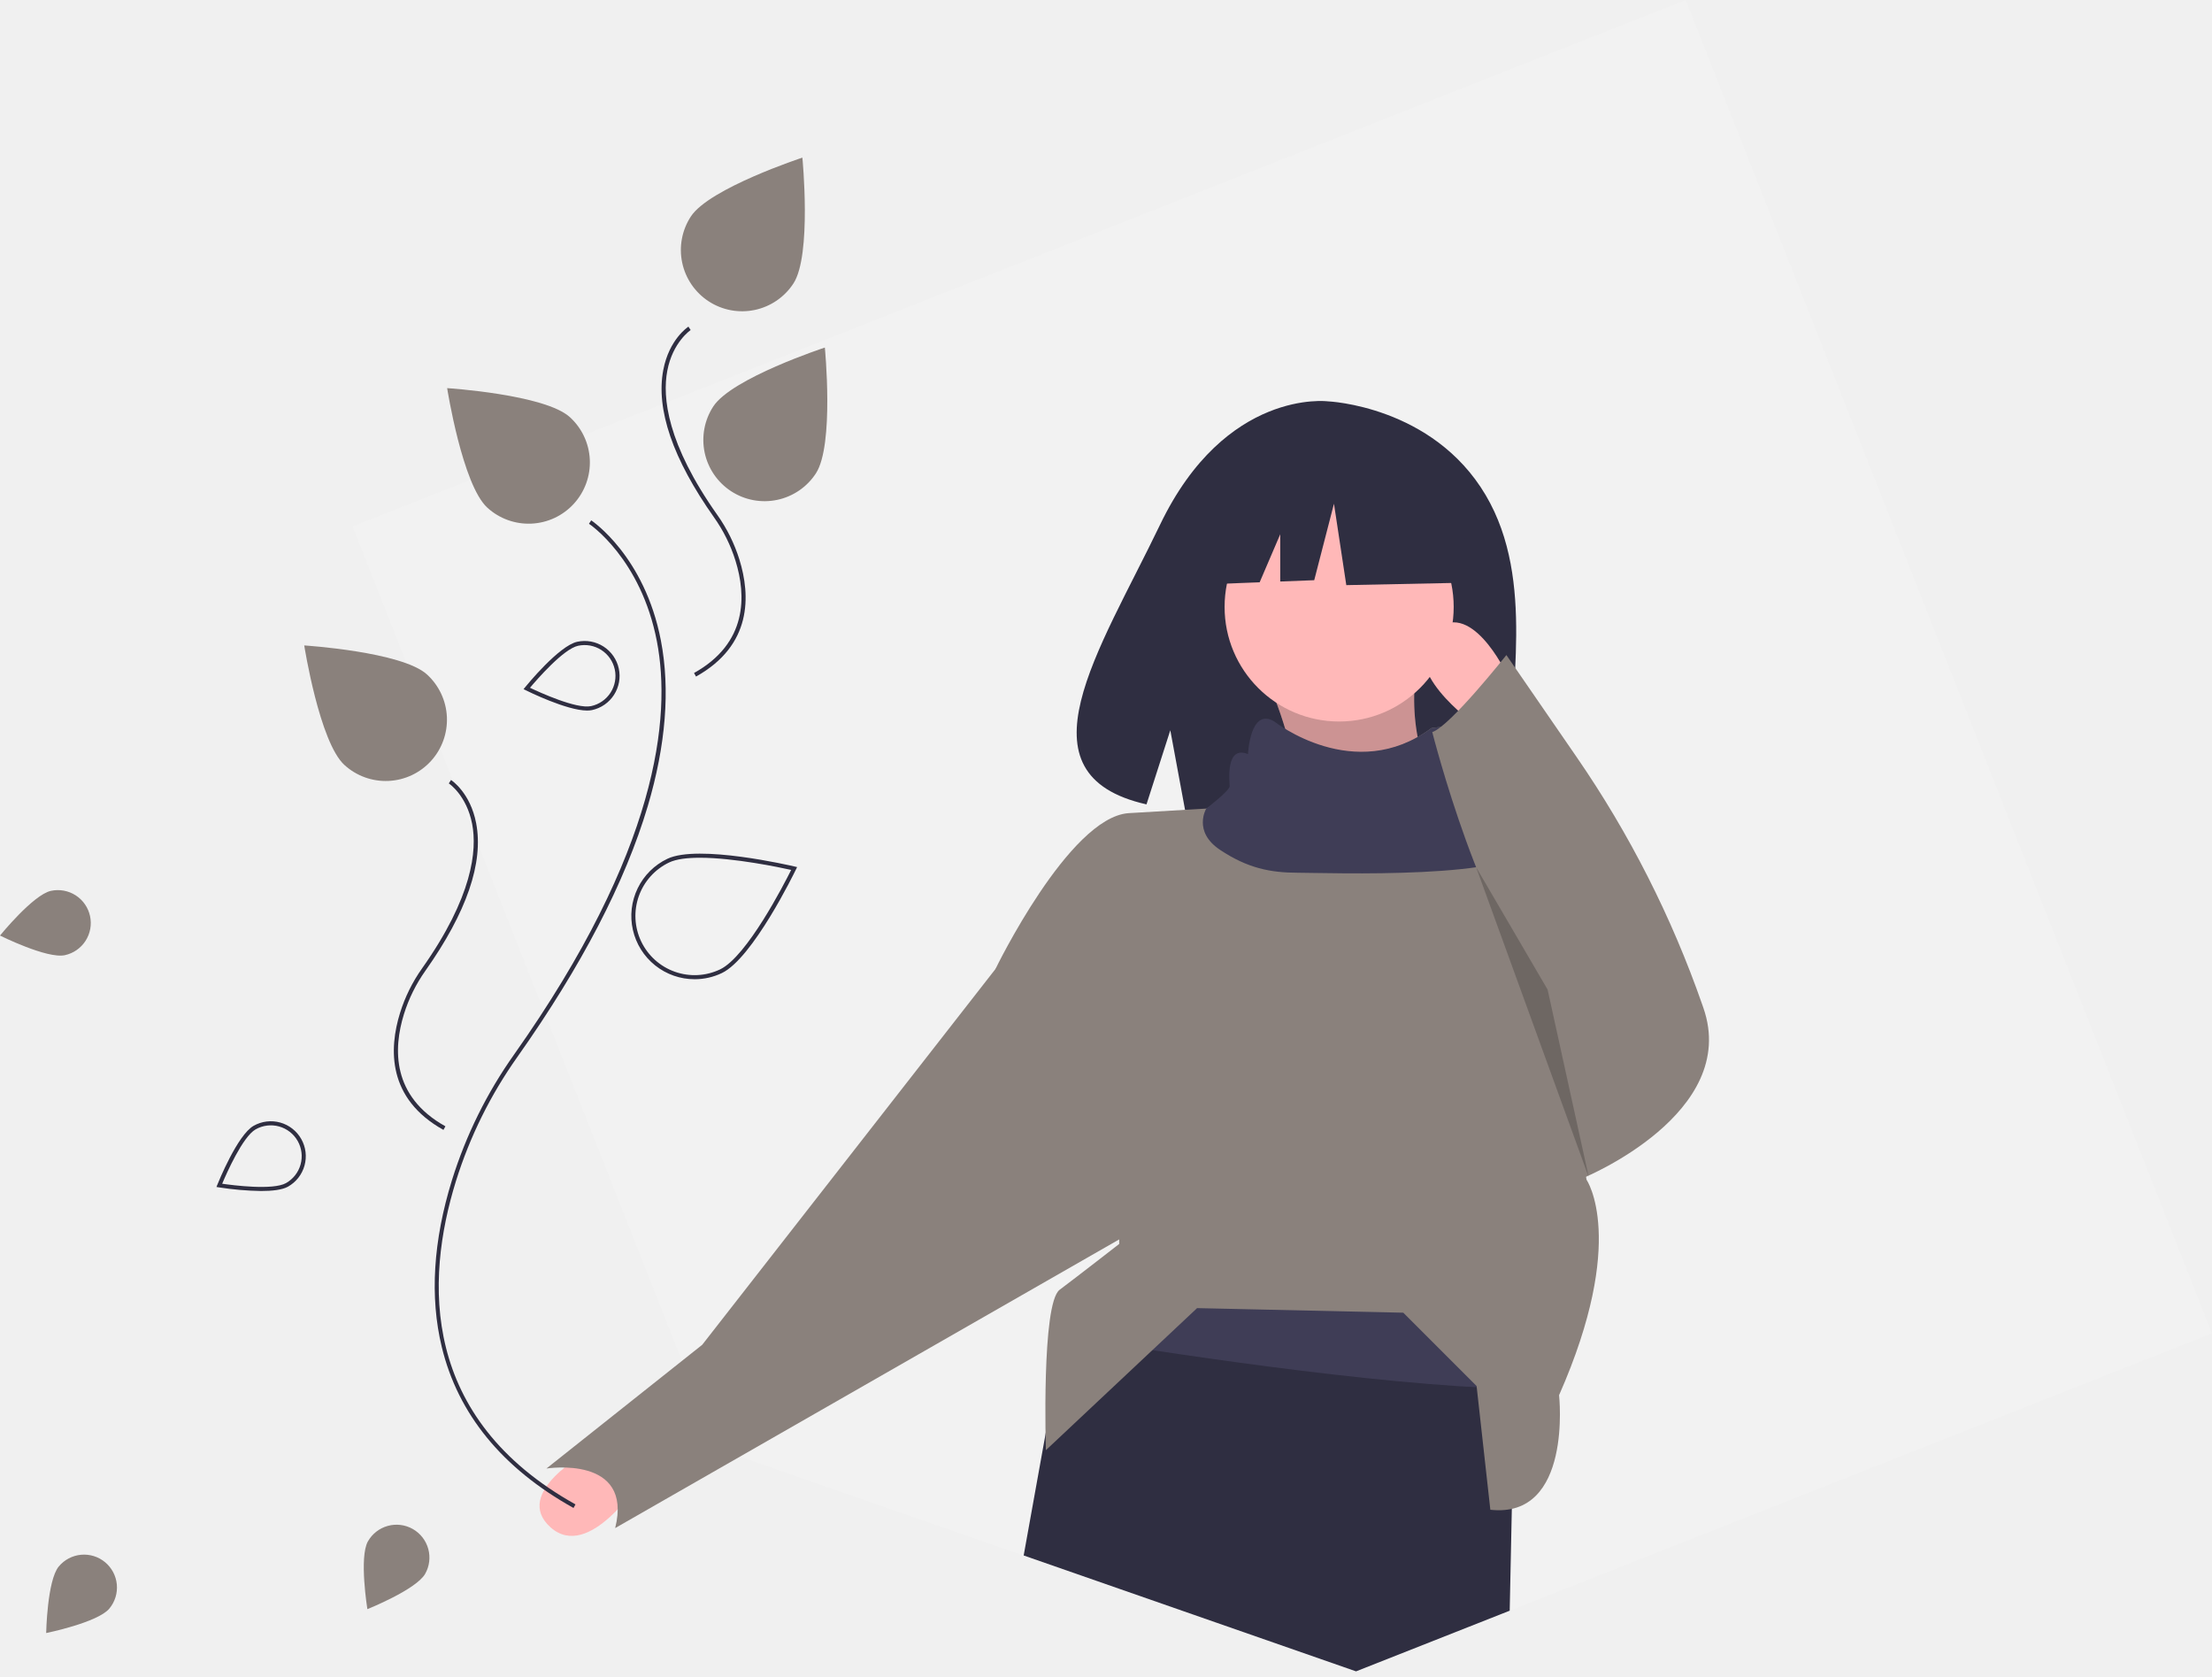
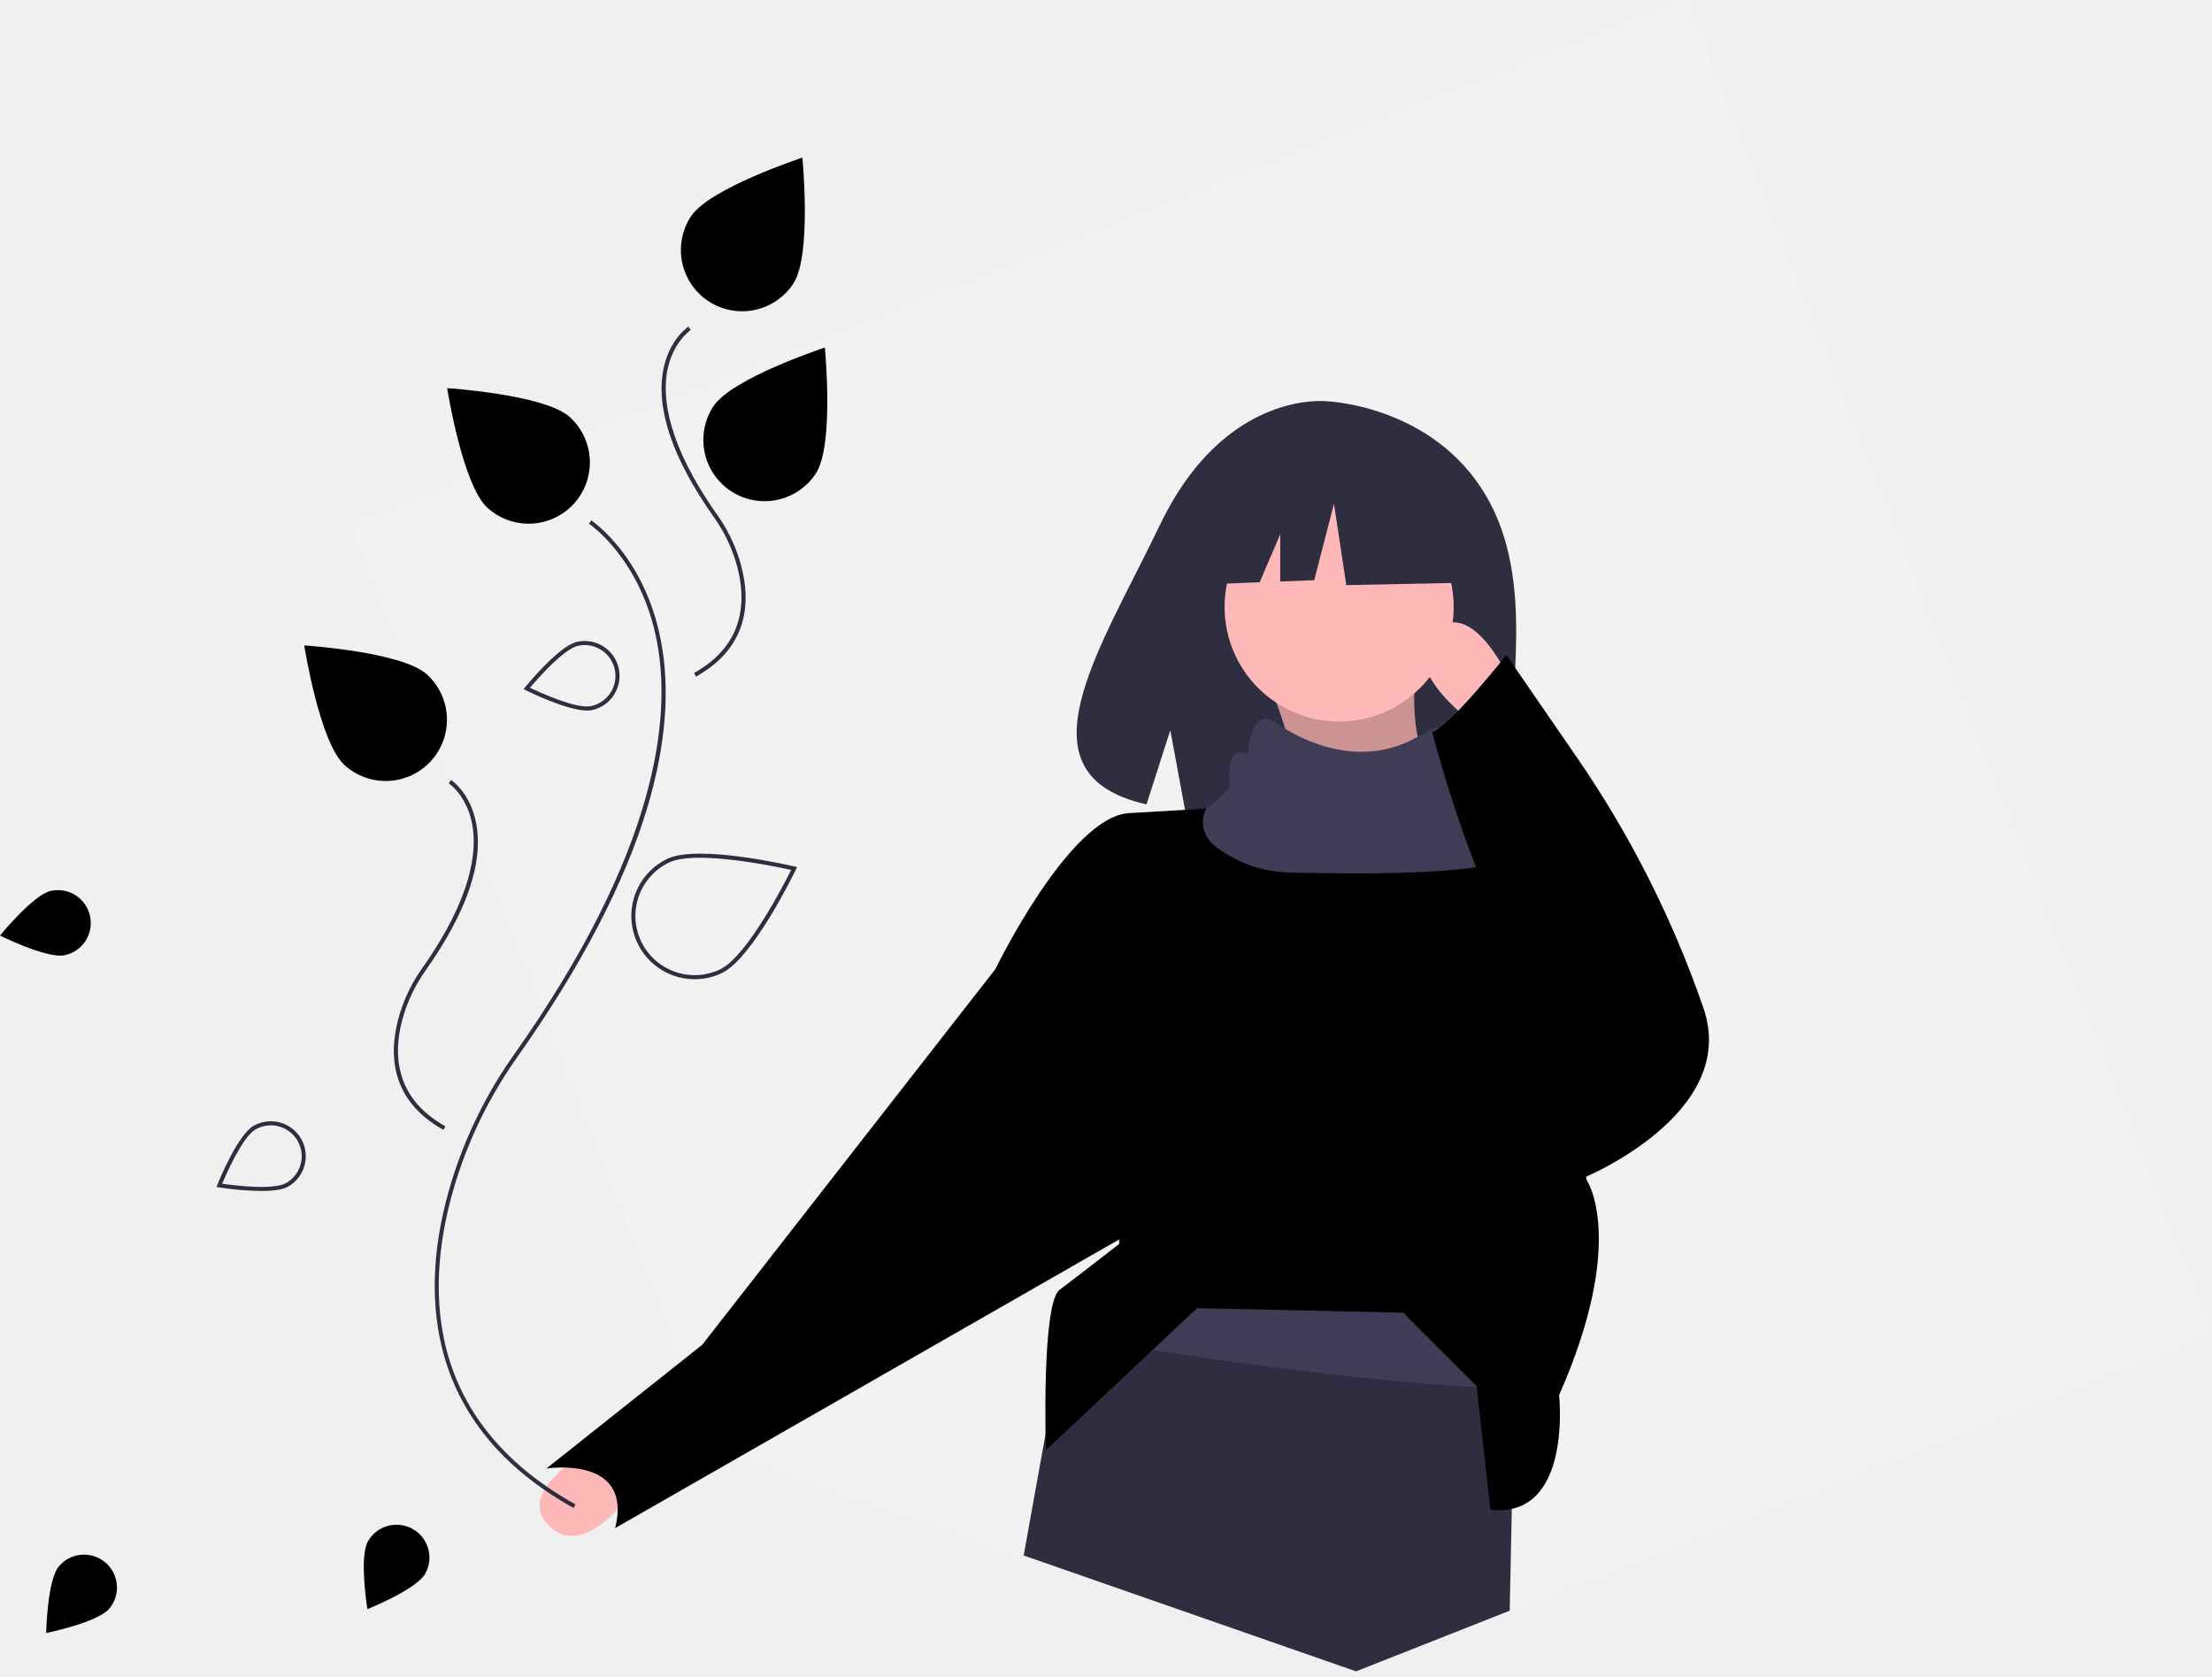
<svg xmlns="http://www.w3.org/2000/svg" width="425" height="322" viewBox="0 0 425 322" fill="none">
  <g clip-path="url(#clip0)">
    <path d="M425 256.137L290.065 309.412L260.542 321.066L196.683 298.805L142.185 279.807L137.658 278.23L131.024 261.425L104.648 194.616L91.408 161.077L87.427 150.995L84.547 143.699L78.13 127.443L67.738 101.125L90.435 92.165L112.113 83.606L127.694 77.455L323.875 0L425 256.137Z" fill="#F2F2F2" />
-     <path d="M9.783 171.133C11.422 170.779 13.134 171.089 14.544 171.997C15.953 172.905 16.944 174.335 17.299 175.974C17.654 177.613 17.343 179.325 16.435 180.734C15.527 182.144 14.097 183.135 12.458 183.49C9.046 184.229 0 179.719 0 179.719C0 179.719 6.371 171.872 9.783 171.133Z" fill="#8A817C" />
-     <path d="M11.294 300.917C12.367 299.629 13.907 298.819 15.577 298.667C17.246 298.514 18.908 299.031 20.196 300.104C21.485 301.177 22.294 302.717 22.447 304.387C22.599 306.057 22.082 307.718 21.01 309.007C18.776 311.69 8.871 313.706 8.871 313.706C8.871 313.706 9.06 303.6 11.294 300.917Z" fill="#8A817C" />
+     <path d="M9.783 171.133C11.422 170.779 13.134 171.089 14.544 171.997C15.953 172.905 16.944 174.335 17.299 175.974C17.654 177.613 17.343 179.325 16.435 180.734C15.527 182.144 14.097 183.135 12.458 183.49C9.046 184.229 0 179.719 0 179.719C0 179.719 6.371 171.872 9.783 171.133Z" fill="black" />
+     <path d="M11.294 300.917C12.367 299.629 13.907 298.819 15.577 298.667C17.246 298.514 18.908 299.031 20.196 300.104C21.485 301.177 22.294 302.717 22.447 304.387C22.599 306.057 22.082 307.718 21.01 309.007C18.776 311.69 8.871 313.706 8.871 313.706C8.871 313.706 9.06 303.6 11.294 300.917Z" fill="black" />
    <path d="M285.445 95.105C275.261 77.898 255.114 77.096 255.114 77.096C255.114 77.096 235.482 74.586 222.888 100.792C211.15 125.218 194.949 148.802 220.28 154.52L224.856 140.279L227.689 155.581C231.296 155.84 234.914 155.902 238.527 155.766C265.655 154.89 291.49 156.022 290.658 146.288C289.552 133.347 295.243 111.661 285.445 95.105Z" fill="#2F2E41" />
    <path d="M243.646 131.118C247.155 138.88 249.368 148.132 250.689 158.409L278.861 156.648C272.384 147.47 270.234 136.936 272.698 124.955L243.646 131.118Z" fill="#FFB8B8" />
    <path opacity="0.2" d="M243.646 131.118C247.155 138.88 249.368 148.132 250.689 158.409L278.861 156.648C272.384 147.47 270.234 136.936 272.698 124.955L243.646 131.118Z" fill="black" />
    <path d="M112.938 278.901C112.938 278.901 98.358 286.711 105.757 293.379C113.155 300.047 122.929 284.553 122.929 284.553L112.938 278.901Z" fill="#FFB8B8" />
    <path d="M291.187 256.129L290.959 266.799L290.473 289.853L290.065 309.412L260.542 321.066L196.684 298.804L200.885 275.476L204.278 256.639L205.792 248.205L282.384 237.641L291.187 256.129Z" fill="#2F2E41" />
    <path d="M291.187 256.129L290.958 266.799C263.86 266.104 221.858 259.563 204.277 256.64L205.792 248.206L282.383 237.642L291.187 256.129Z" fill="#3F3D56" />
    <path d="M257.294 138.6C269.449 138.6 279.303 128.746 279.303 116.591C279.303 104.436 269.449 94.582 257.294 94.582C245.139 94.582 235.285 104.436 235.285 116.591C235.285 128.746 245.139 138.6 257.294 138.6Z" fill="#FFB8B8" />
-     <path d="M299.55 268.014C299.55 268.014 302.191 291.784 286.345 290.023L283.704 266.253L269.618 252.167L230.002 251.287L200.95 278.578C200.95 278.578 200.069 250.407 203.591 247.766C207.112 245.125 215.035 238.962 215.035 238.962V234.56L191.266 186.14C191.266 186.14 205.351 157.088 216.796 156.208L231.762 155.328C231.762 155.328 237.044 152.687 237.044 151.806C237.044 150.926 236.164 143.883 240.566 145.644C240.566 145.644 240.962 136.611 245.601 139.367C245.601 139.367 260.207 150.811 275.032 139.868C275.032 139.868 281.943 138.601 281.062 142.122C280.182 145.644 281.062 148.285 282.823 148.285C284.584 148.285 292.507 150.926 292.507 152.687C292.507 153.065 293.079 156.71 293.977 162.194V162.203C297.244 182.196 304.832 226.637 304.832 226.637C304.832 226.637 312.755 238.082 299.55 268.014Z" fill="#8A817C" />
-     <path d="M197.428 181.738L191.266 186.14L134.923 258.33L104.99 282.099C104.99 282.099 121.717 279.458 118.196 293.544L221.198 234.56L197.428 181.738Z" fill="#8A817C" />
+     <path d="M299.55 268.014C299.55 268.014 302.191 291.784 286.345 290.023L283.704 266.253L269.618 252.167L230.002 251.287L200.95 278.578C200.95 278.578 200.069 250.407 203.591 247.766C207.112 245.125 215.035 238.962 215.035 238.962V234.56L191.266 186.14C191.266 186.14 205.351 157.088 216.796 156.208L231.762 155.328C231.762 155.328 237.044 152.687 237.044 151.806C237.044 150.926 236.164 143.883 240.566 145.644C240.566 145.644 240.962 136.611 245.601 139.367C245.601 139.367 260.207 150.811 275.032 139.868C275.032 139.868 281.943 138.601 281.062 142.122C280.182 145.644 281.062 148.285 282.823 148.285C284.584 148.285 292.507 150.926 292.507 152.687C292.507 153.065 293.079 156.71 293.977 162.194V162.203C297.244 182.196 304.832 226.637 304.832 226.637C304.832 226.637 312.755 238.082 299.55 268.014Z" fill="black" />
+     <path d="M197.428 181.738L191.266 186.14L134.923 258.33L104.99 282.099C104.99 282.099 121.717 279.458 118.196 293.544L221.198 234.56L197.428 181.738Z" fill="black" />
    <path d="M293.979 162.194V162.203C292.808 169.087 254.653 167.652 249.371 167.652C244.089 167.652 239.687 166.772 234.405 163.25C229.123 159.729 231.764 155.327 231.764 155.327C231.764 155.327 236.261 151.901 236.261 151.021C236.261 150.141 235.381 143.098 239.783 144.858C239.783 144.858 240.179 135.826 244.818 138.581C244.818 138.581 260.208 150.811 275.034 139.868C275.034 139.868 281.944 138.6 281.064 142.122C280.184 145.643 281.064 148.284 282.825 148.284C284.585 148.284 292.509 150.925 292.509 152.686C292.509 153.064 293.081 156.709 293.979 162.194Z" fill="#3F3D56" />
    <path d="M289.425 129.357C289.425 129.357 282.382 114.39 275.34 121.433C268.297 128.476 283.263 139.041 283.263 139.041L289.425 129.357Z" fill="#FFB8B8" />
-     <path d="M289.427 125.835C289.427 125.835 278.551 139.579 275.186 140.63C275.186 140.63 285.025 179.537 297.35 190.101L304.393 226.196C304.393 226.196 334.325 213.871 327.282 193.623C327.212 193.42 327.142 193.219 327.072 193.019C321.192 176.156 313.076 160.159 302.942 145.454L289.427 125.835Z" fill="#8A817C" />
+     <path d="M289.427 125.835C289.427 125.835 278.551 139.579 275.186 140.63C275.186 140.63 285.025 179.537 297.35 190.101L304.393 226.196C304.393 226.196 334.325 213.871 327.282 193.623C327.212 193.42 327.142 193.219 327.072 193.019C321.192 176.156 313.076 160.159 302.942 145.454L289.427 125.835Z" fill="black" />
    <path opacity="0.2" d="M283.615 166.599L305.273 226.196L297.35 190.101L283.615 166.599Z" fill="black" />
    <path d="M280.943 93.446L261.039 83.02L233.552 87.286L227.865 112.403L242.022 111.859L245.977 102.631V111.707L252.508 111.455L256.3 96.764L258.67 112.403L281.891 111.929L280.943 93.446Z" fill="#2F2E41" />
    <path d="M110.19 289.679C96.507 282.052 87.99 271.638 84.873 258.728C82.559 249.142 83.224 238.356 86.849 226.668C89.537 218.051 93.566 209.911 98.79 202.549C126.499 163.327 129 137.77 126.219 123.236C123.169 107.301 113.261 100.683 113.162 100.618L113.589 99.96C113.692 100.026 123.861 106.798 126.983 123.057C128.784 132.43 127.937 143.118 124.466 154.824C120.146 169.392 111.723 185.602 99.43 203.002C94.255 210.297 90.262 218.362 87.598 226.9C81.652 246.07 80.811 272.403 110.572 288.995L110.19 289.679Z" fill="#2F2E41" />
    <path d="M85.199 217.052C74.412 211.039 74.713 201.51 76.864 194.575C77.818 191.516 79.248 188.626 81.102 186.013C90.81 172.272 91.687 163.346 90.714 158.278C89.656 152.774 86.265 150.514 86.231 150.492L86.658 149.834C86.809 149.932 90.364 152.301 91.484 158.13C92.942 165.719 89.665 175.253 81.743 186.466C79.937 189.012 78.543 191.827 77.613 194.807C75.548 201.465 75.254 210.61 85.581 216.367L85.199 217.052Z" fill="#2F2E41" />
    <path d="M133.729 129.967L133.347 129.281C143.675 123.524 143.38 114.379 141.315 107.721C140.386 104.741 138.992 101.926 137.185 99.38C129.264 88.167 125.987 78.633 127.444 71.044C128.564 65.215 132.12 62.846 132.27 62.748L132.698 63.405C132.664 63.428 129.255 65.717 128.209 71.223C127.246 76.288 128.133 85.207 137.826 98.927C139.68 101.54 141.11 104.43 142.064 107.488C144.216 114.424 144.516 123.953 133.729 129.967Z" fill="#2F2E41" />
-     <path d="M156.762 90.935C155.917 92.23 154.826 93.346 153.551 94.219C152.275 95.092 150.84 95.706 149.328 96.024C147.815 96.343 146.255 96.36 144.735 96.075C143.216 95.791 141.767 95.209 140.473 94.365C139.178 93.52 138.063 92.429 137.19 91.153C136.317 89.877 135.704 88.442 135.386 86.929C135.068 85.416 135.052 83.856 135.337 82.336C135.622 80.817 136.204 79.369 137.049 78.075C140.601 72.631 158.48 66.764 158.48 66.764C158.48 66.764 160.313 85.492 156.762 90.935Z" fill="#8A817C" />
-     <path d="M152.445 54.453C151.601 55.748 150.51 56.864 149.235 57.737C147.959 58.61 146.524 59.223 145.011 59.542C143.499 59.86 141.938 59.878 140.419 59.593C138.899 59.308 137.451 58.727 136.156 57.882C134.862 57.038 133.746 55.946 132.873 54.67C132.001 53.395 131.388 51.959 131.07 50.446C130.752 48.934 130.735 47.373 131.021 45.854C131.306 44.335 131.888 42.886 132.733 41.592C136.284 36.149 154.164 30.281 154.164 30.281C154.164 30.281 155.997 49.009 152.445 54.453Z" fill="#8A817C" />
+     <path d="M156.762 90.935C155.917 92.23 154.826 93.346 153.551 94.219C152.275 95.092 150.84 95.706 149.328 96.024C147.815 96.343 146.255 96.36 144.735 96.075C143.216 95.791 141.767 95.209 140.473 94.365C139.178 93.52 138.063 92.429 137.19 91.153C136.317 89.877 135.704 88.442 135.386 86.929C135.068 85.416 135.052 83.856 135.337 82.336C135.622 80.817 136.204 79.369 137.049 78.075C140.601 72.631 158.48 66.764 158.48 66.764C158.48 66.764 160.313 85.492 156.762 90.935Z" fill="black" />
+     <path d="M152.445 54.453C151.601 55.748 150.51 56.864 149.235 57.737C147.959 58.61 146.524 59.223 145.011 59.542C143.499 59.86 141.938 59.878 140.419 59.593C138.899 59.308 137.451 58.727 136.156 57.882C134.862 57.038 133.746 55.946 132.873 54.67C132.001 53.395 131.388 51.959 131.07 50.446C130.752 48.934 130.735 47.373 131.021 45.854C131.306 44.335 131.888 42.886 132.733 41.592C136.284 36.149 154.164 30.281 154.164 30.281C154.164 30.281 155.997 49.009 152.445 54.453Z" fill="black" />
    <path d="M133.479 188.108C130.718 188.113 128.037 187.178 125.879 185.456C123.72 183.735 122.211 181.331 121.6 178.638C120.989 175.946 121.313 173.126 122.518 170.642C123.723 168.157 125.737 166.157 128.23 164.97C134.153 162.147 151.919 166.279 152.673 166.456L153.15 166.569L152.937 167.009C152.599 167.706 144.613 184.105 138.689 186.927C137.062 187.705 135.282 188.108 133.479 188.108ZM134.468 164.772C132.059 164.772 129.947 165.021 128.567 165.678C125.843 166.976 123.746 169.302 122.738 172.146C121.729 174.989 121.892 178.117 123.189 180.841C124.487 183.565 126.813 185.662 129.657 186.67C132.5 187.679 135.628 187.517 138.352 186.219C143.505 183.764 150.673 169.792 152.011 167.111C149.87 166.635 141.057 164.772 134.468 164.772Z" fill="#2F2E41" />
-     <path d="M109.496 80.137C110.638 81.178 111.564 82.434 112.22 83.833C112.877 85.232 113.251 86.747 113.323 88.291C113.394 89.835 113.16 91.377 112.635 92.831C112.11 94.284 111.304 95.62 110.263 96.762C109.222 97.904 107.966 98.83 106.567 99.487C105.168 100.143 103.653 100.518 102.109 100.589C100.565 100.66 99.023 100.427 97.569 99.901C96.116 99.376 94.78 98.57 93.638 97.529C88.835 93.15 85.914 74.561 85.914 74.561C85.914 74.561 104.693 75.758 109.496 80.137Z" fill="#8A817C" />
-     <path d="M82.037 129.564C84.343 131.667 85.72 134.6 85.864 137.718C86.007 140.835 84.907 143.883 82.804 146.189C80.701 148.495 77.768 149.872 74.65 150.016C71.532 150.159 68.485 149.059 66.179 146.956C61.376 142.577 58.455 123.987 58.455 123.987C58.455 123.987 77.234 125.185 82.037 129.564Z" fill="#8A817C" />
+     <path d="M109.496 80.137C110.638 81.178 111.564 82.434 112.22 83.833C112.877 85.232 113.251 86.747 113.323 88.291C113.394 89.835 113.16 91.377 112.635 92.831C112.11 94.284 111.304 95.62 110.263 96.762C109.222 97.904 107.966 98.83 106.567 99.487C105.168 100.143 103.653 100.518 102.109 100.589C100.565 100.66 99.023 100.427 97.569 99.901C96.116 99.376 94.78 98.57 93.638 97.529C88.835 93.15 85.914 74.561 85.914 74.561C85.914 74.561 104.693 75.758 109.496 80.137Z" fill="black" />
+     <path d="M82.037 129.564C84.343 131.667 85.72 134.6 85.864 137.718C86.007 140.835 84.907 143.883 82.804 146.189C80.701 148.495 77.768 149.872 74.65 150.016C71.532 150.159 68.485 149.059 66.179 146.956C61.376 142.577 58.455 123.987 58.455 123.987C58.455 123.987 77.234 125.185 82.037 129.564Z" fill="black" />
    <path d="M112.815 136.496C108.887 136.496 101.376 132.776 101.032 132.604L100.594 132.386L100.902 132.006C101.166 131.681 107.401 124.043 110.907 123.284C112.647 122.907 114.466 123.237 115.963 124.201C117.46 125.165 118.513 126.685 118.889 128.425C119.266 130.165 118.936 131.984 117.972 133.481C117.008 134.978 115.488 136.031 113.748 136.407C113.441 136.469 113.128 136.499 112.815 136.496ZM101.829 132.119C103.679 133.002 110.764 136.251 113.582 135.64C115.118 135.307 116.459 134.377 117.309 133.055C118.16 131.733 118.451 130.128 118.119 128.592C117.786 127.056 116.857 125.714 115.536 124.863C114.215 124.011 112.609 123.719 111.073 124.051C108.253 124.661 103.148 130.55 101.829 132.119Z" fill="#2F2E41" />
-     <path d="M70.688 296.099C71.514 294.642 72.886 293.572 74.501 293.125C76.116 292.678 77.842 292.89 79.301 293.715C80.759 294.541 81.83 295.911 82.278 297.526C82.727 299.14 82.515 300.867 81.691 302.326C79.972 305.364 70.586 309.116 70.586 309.116C70.586 309.116 68.969 299.138 70.688 296.099Z" fill="#8A817C" />
+     <path d="M70.688 296.099C71.514 294.642 72.886 293.572 74.501 293.125C76.116 292.678 77.842 292.89 79.301 293.715C80.759 294.541 81.83 295.911 82.278 297.526C82.727 299.14 82.515 300.867 81.691 302.326C79.972 305.364 70.586 309.116 70.586 309.116C70.586 309.116 68.969 299.138 70.688 296.099Z" fill="black" />
    <path d="M50.155 228.79C47.447 228.747 44.746 228.514 42.071 228.093L41.588 228.015L41.77 227.561C41.925 227.172 45.611 218.028 48.735 216.262C49.502 215.828 50.347 215.55 51.223 215.442C52.098 215.335 52.985 215.401 53.835 215.637C54.684 215.873 55.479 216.274 56.174 216.817C56.868 217.36 57.449 218.034 57.883 218.802C58.317 219.569 58.595 220.415 58.703 221.29C58.81 222.165 58.743 223.053 58.508 223.902C58.272 224.752 57.871 225.546 57.328 226.241C56.785 226.935 56.111 227.516 55.343 227.95C54.221 228.585 52.245 228.79 50.155 228.79ZM42.688 227.393C44.716 227.687 52.446 228.686 54.957 227.268C56.326 226.494 57.331 225.208 57.752 223.692C58.173 222.177 57.974 220.557 57.2 219.188C56.426 217.819 55.14 216.814 53.625 216.393C52.11 215.972 50.49 216.171 49.121 216.945C46.61 218.364 43.482 225.503 42.688 227.393Z" fill="#2F2E41" />
  </g>
  <defs>
    <clipPath id="clip0">
      <rect width="425" height="321.066" fill="white" />
    </clipPath>
  </defs>
</svg>
